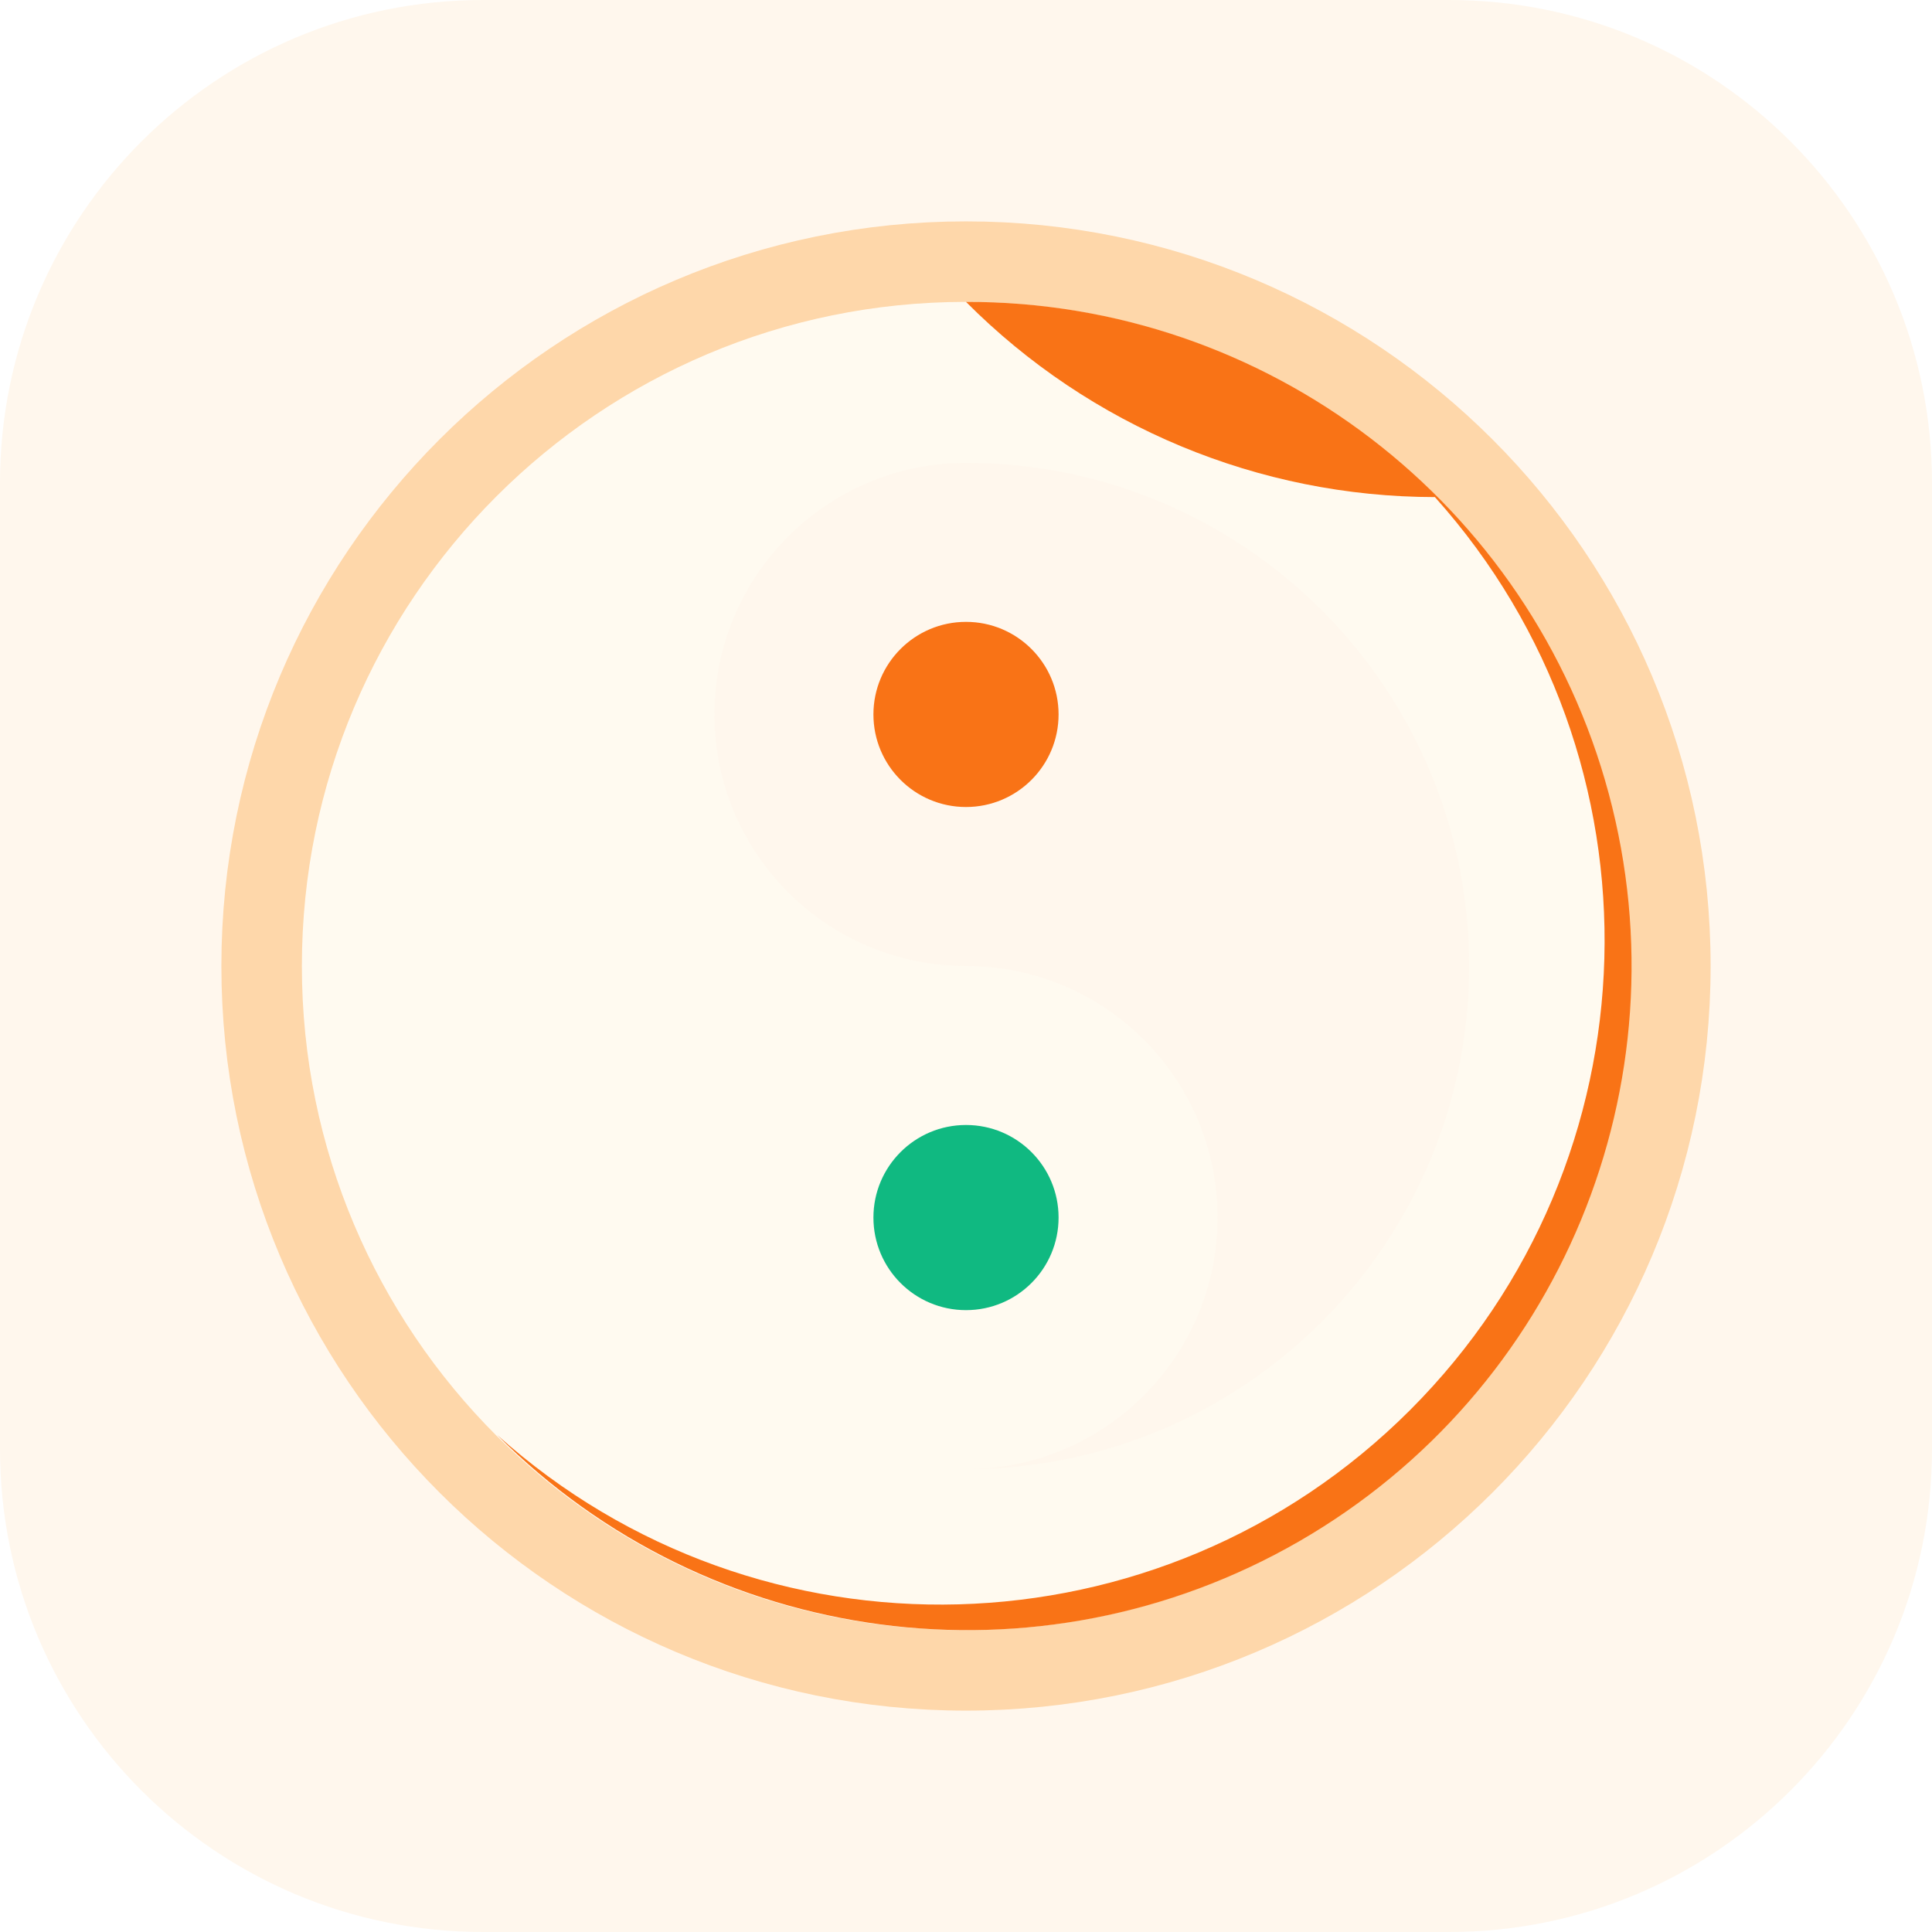
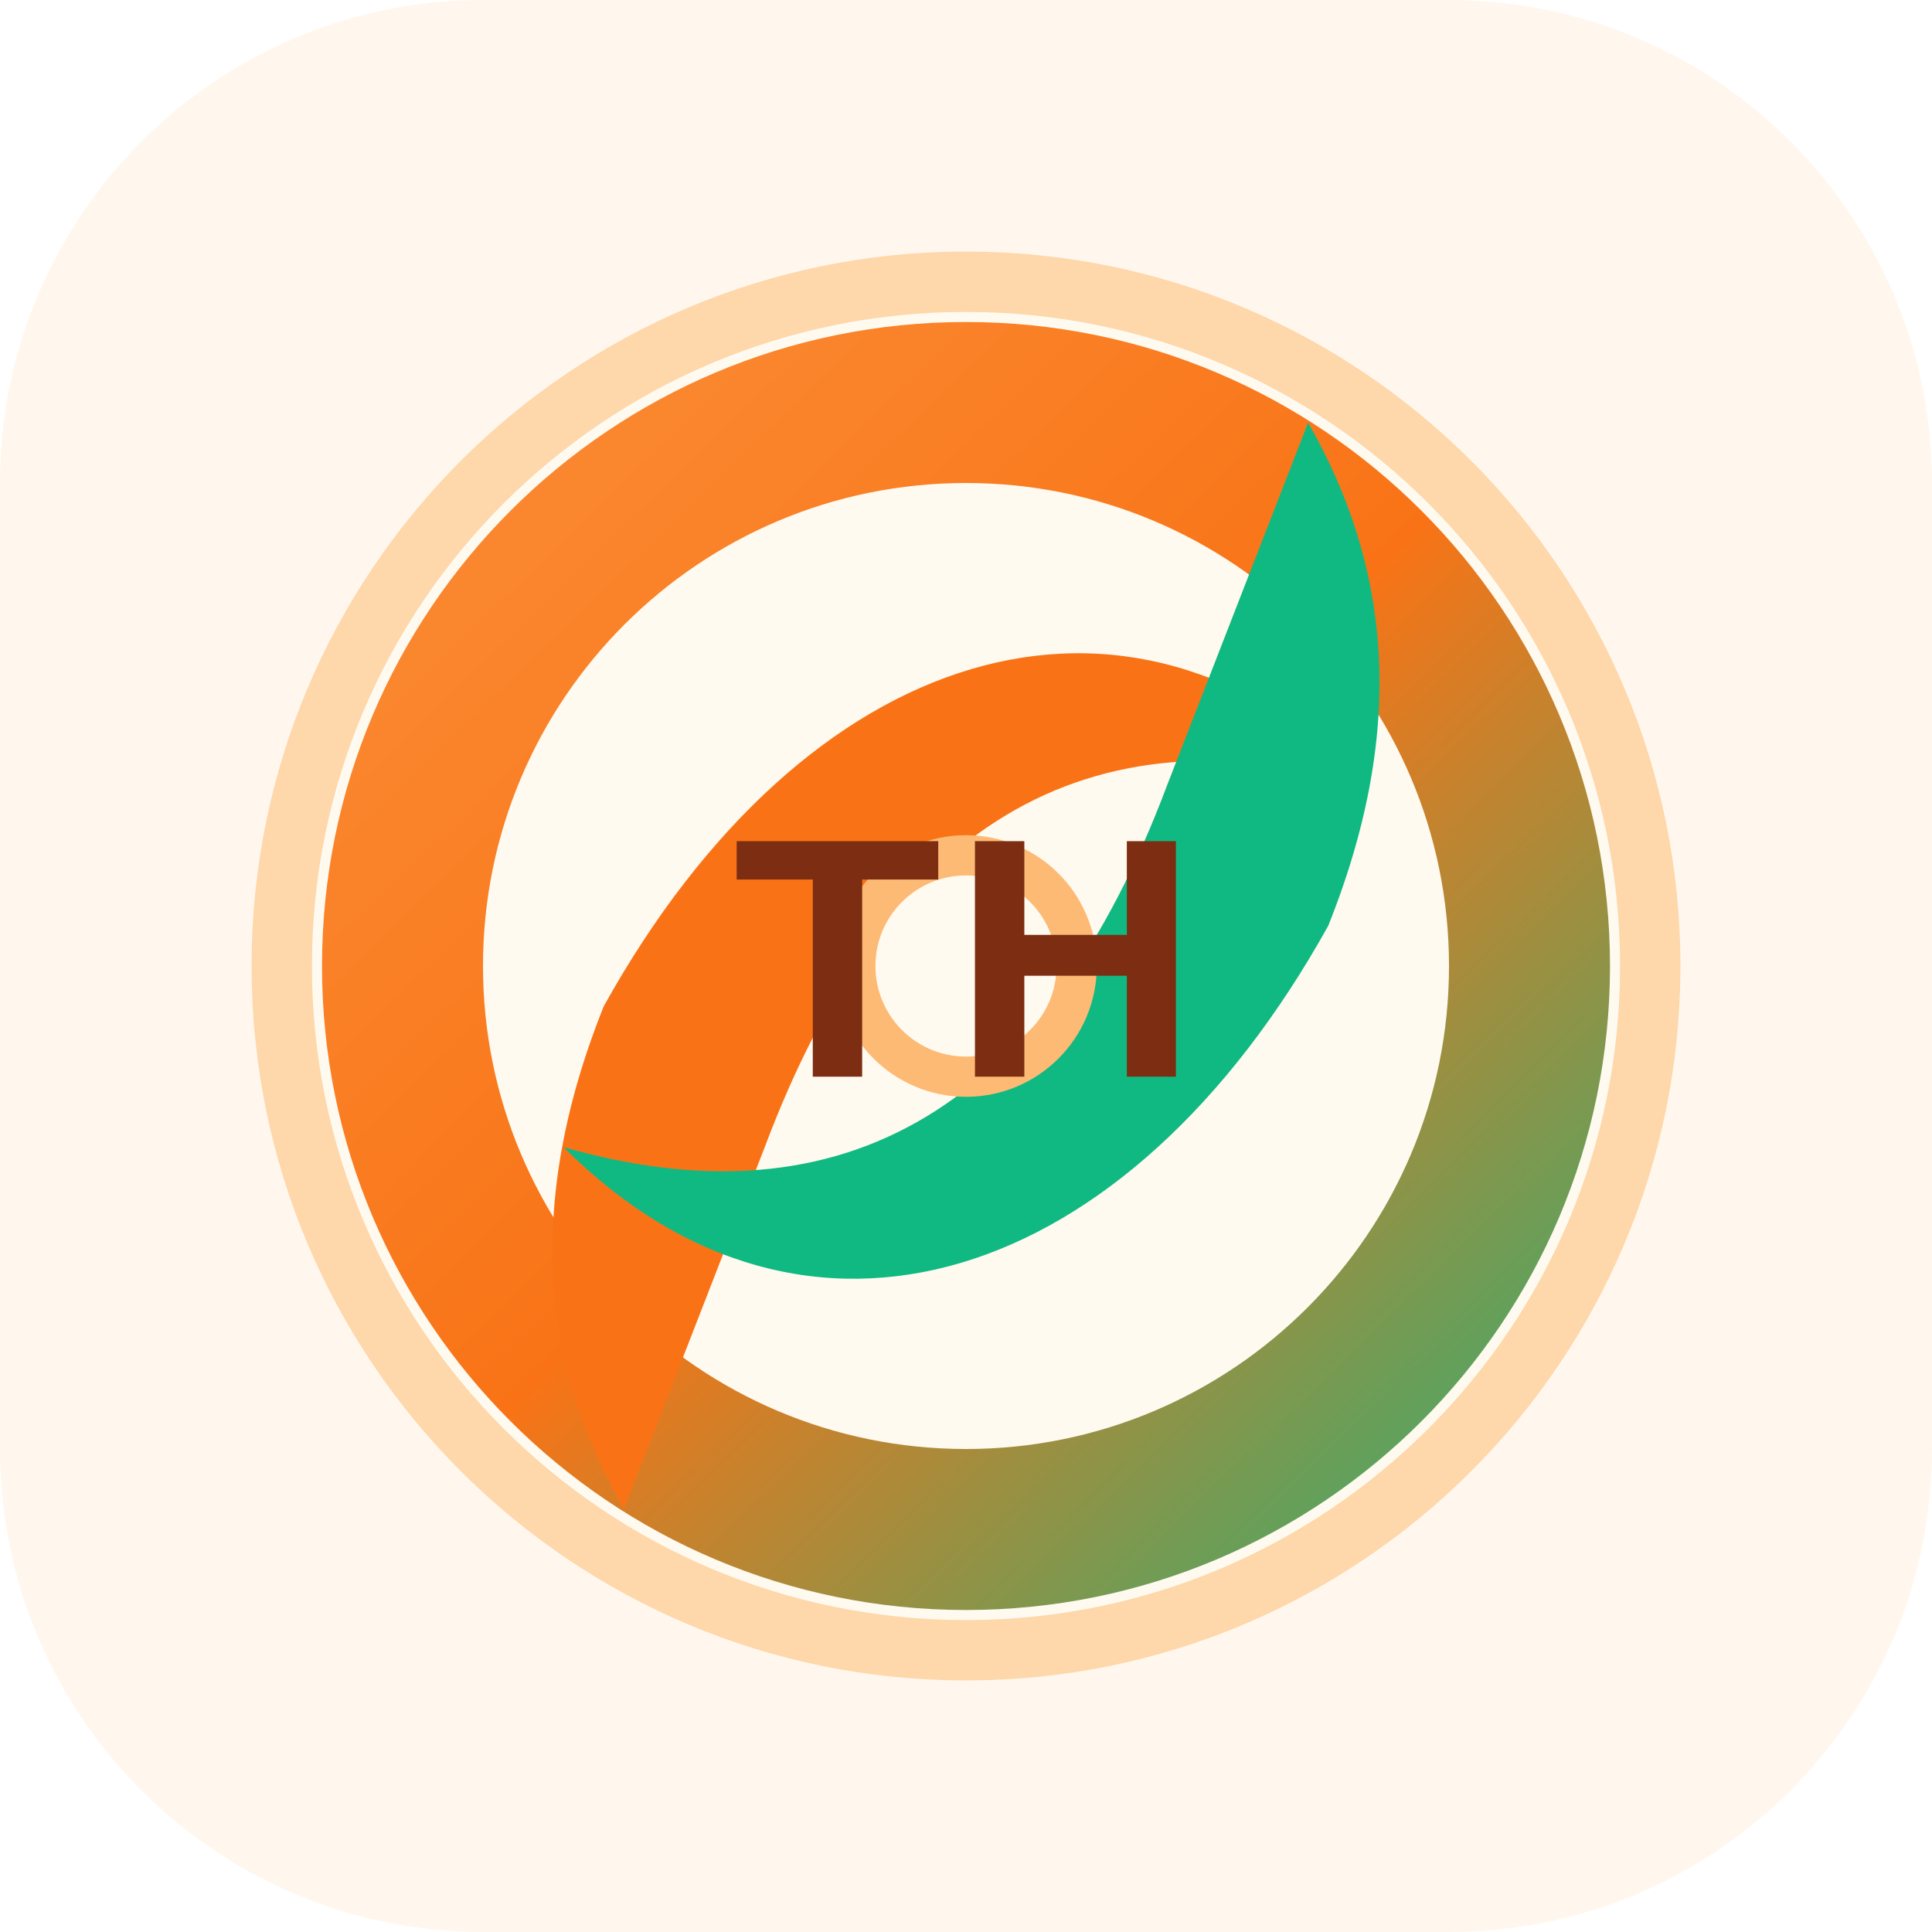
- <svg xmlns="http://www.w3.org/2000/svg" width="64" height="64" viewBox="0 0 96 96">
+ <svg xmlns="http://www.w3.org/2000/svg" width="64" height="64" viewBox="0 0 96 96" role="img" aria-label="Lá số tinh hoa">
+   <defs>
+     <linearGradient id="lth-ring" x1="14" y1="13" x2="82" y2="83" gradientUnits="userSpaceOnUse">
+       <stop offset="0" stop-color="#fb923c" />
+       <stop offset=".5" stop-color="#f97316" />
+       <stop offset="1" stop-color="#10b981" />
+     </linearGradient>
+   </defs>
  <rect width="96" height="96" rx="24" fill="#fff7ed" />
-   <circle cx="48" cy="48" r="35" fill="#fffaf0" stroke="#fed7aa" stroke-width="4" />
-   <path d="M48 15a33 33 0 1 1-23.3 56.3 33 33 0 0 0 46.6-46.6A32.9 32.9 0 0 1 48 15Z" fill="#f97316" />
-   <path d="M48 23a25 25 0 0 1 0 50 12.5 12.5 0 0 0 0-25 12.5 12.5 0 0 1 0-25Z" fill="#fff7ed" />
-   <circle cx="48" cy="35.5" r="4.6" fill="#f97316" />
-   <circle cx="48" cy="60.5" r="4.6" fill="#10b981" />
+   <circle cx="48" cy="48" r="34" fill="#fffaf0" stroke="#fed7aa" stroke-width="3" />
+   <path d="M48 16a32 32 0 1 1 0 64 32 32 0 0 1 0-64Zm0 8a24 24 0 1 0 0 48 24 24 0 0 0 0-48Z" fill="url(#lth-ring)" />
+   <path d="M30 50c10-18 26-23 38-11-14-4-24 2-30 18l-7 18c-4-7-5-15-1-25Z" fill="#f97316" />
+   <path d="M66 46c-10 18-26 23-38 11 14 4 24-2 30-18l7-18c4 7 5 15 1 25Z" fill="#10b981" />
+   <circle cx="48" cy="48" r="5.5" fill="#fffaf0" stroke="#fdba74" stroke-width="2" />
+   <text x="48" y="53.5" text-anchor="middle" fill="#7c2d12" font-family="Arial, sans-serif" font-size="17" font-weight="900" letter-spacing=".5">TH</text>
</svg>
